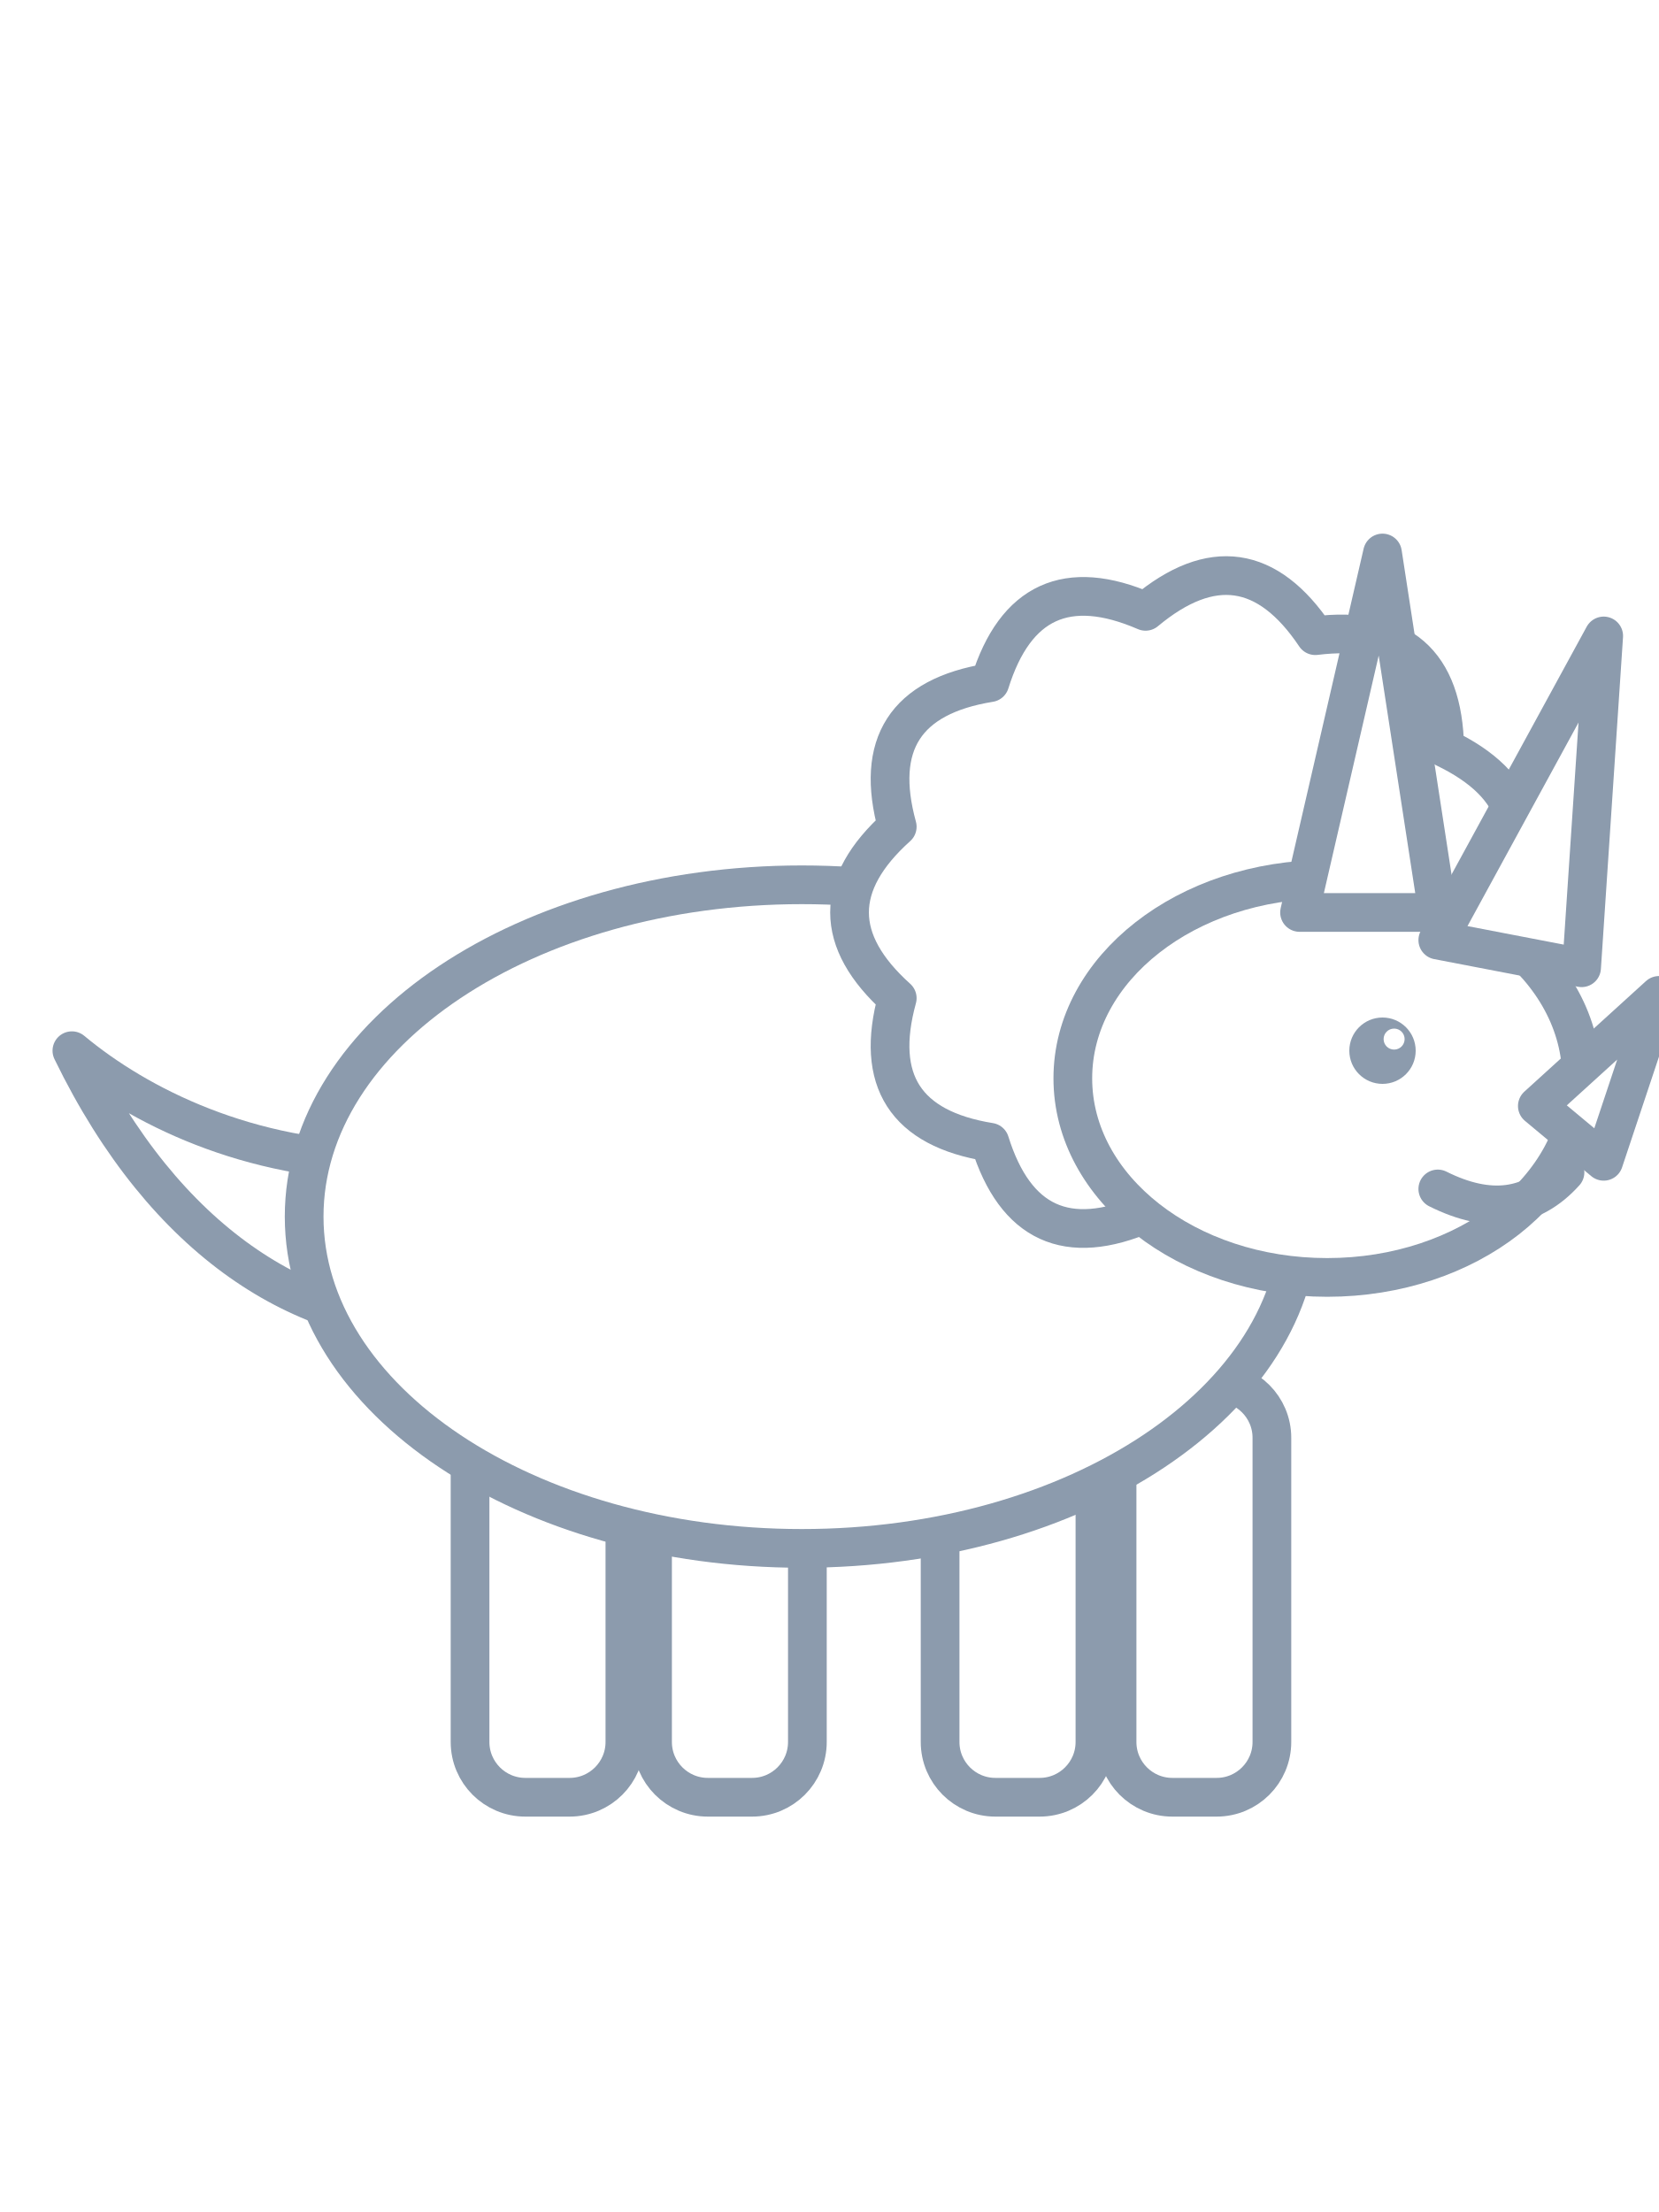
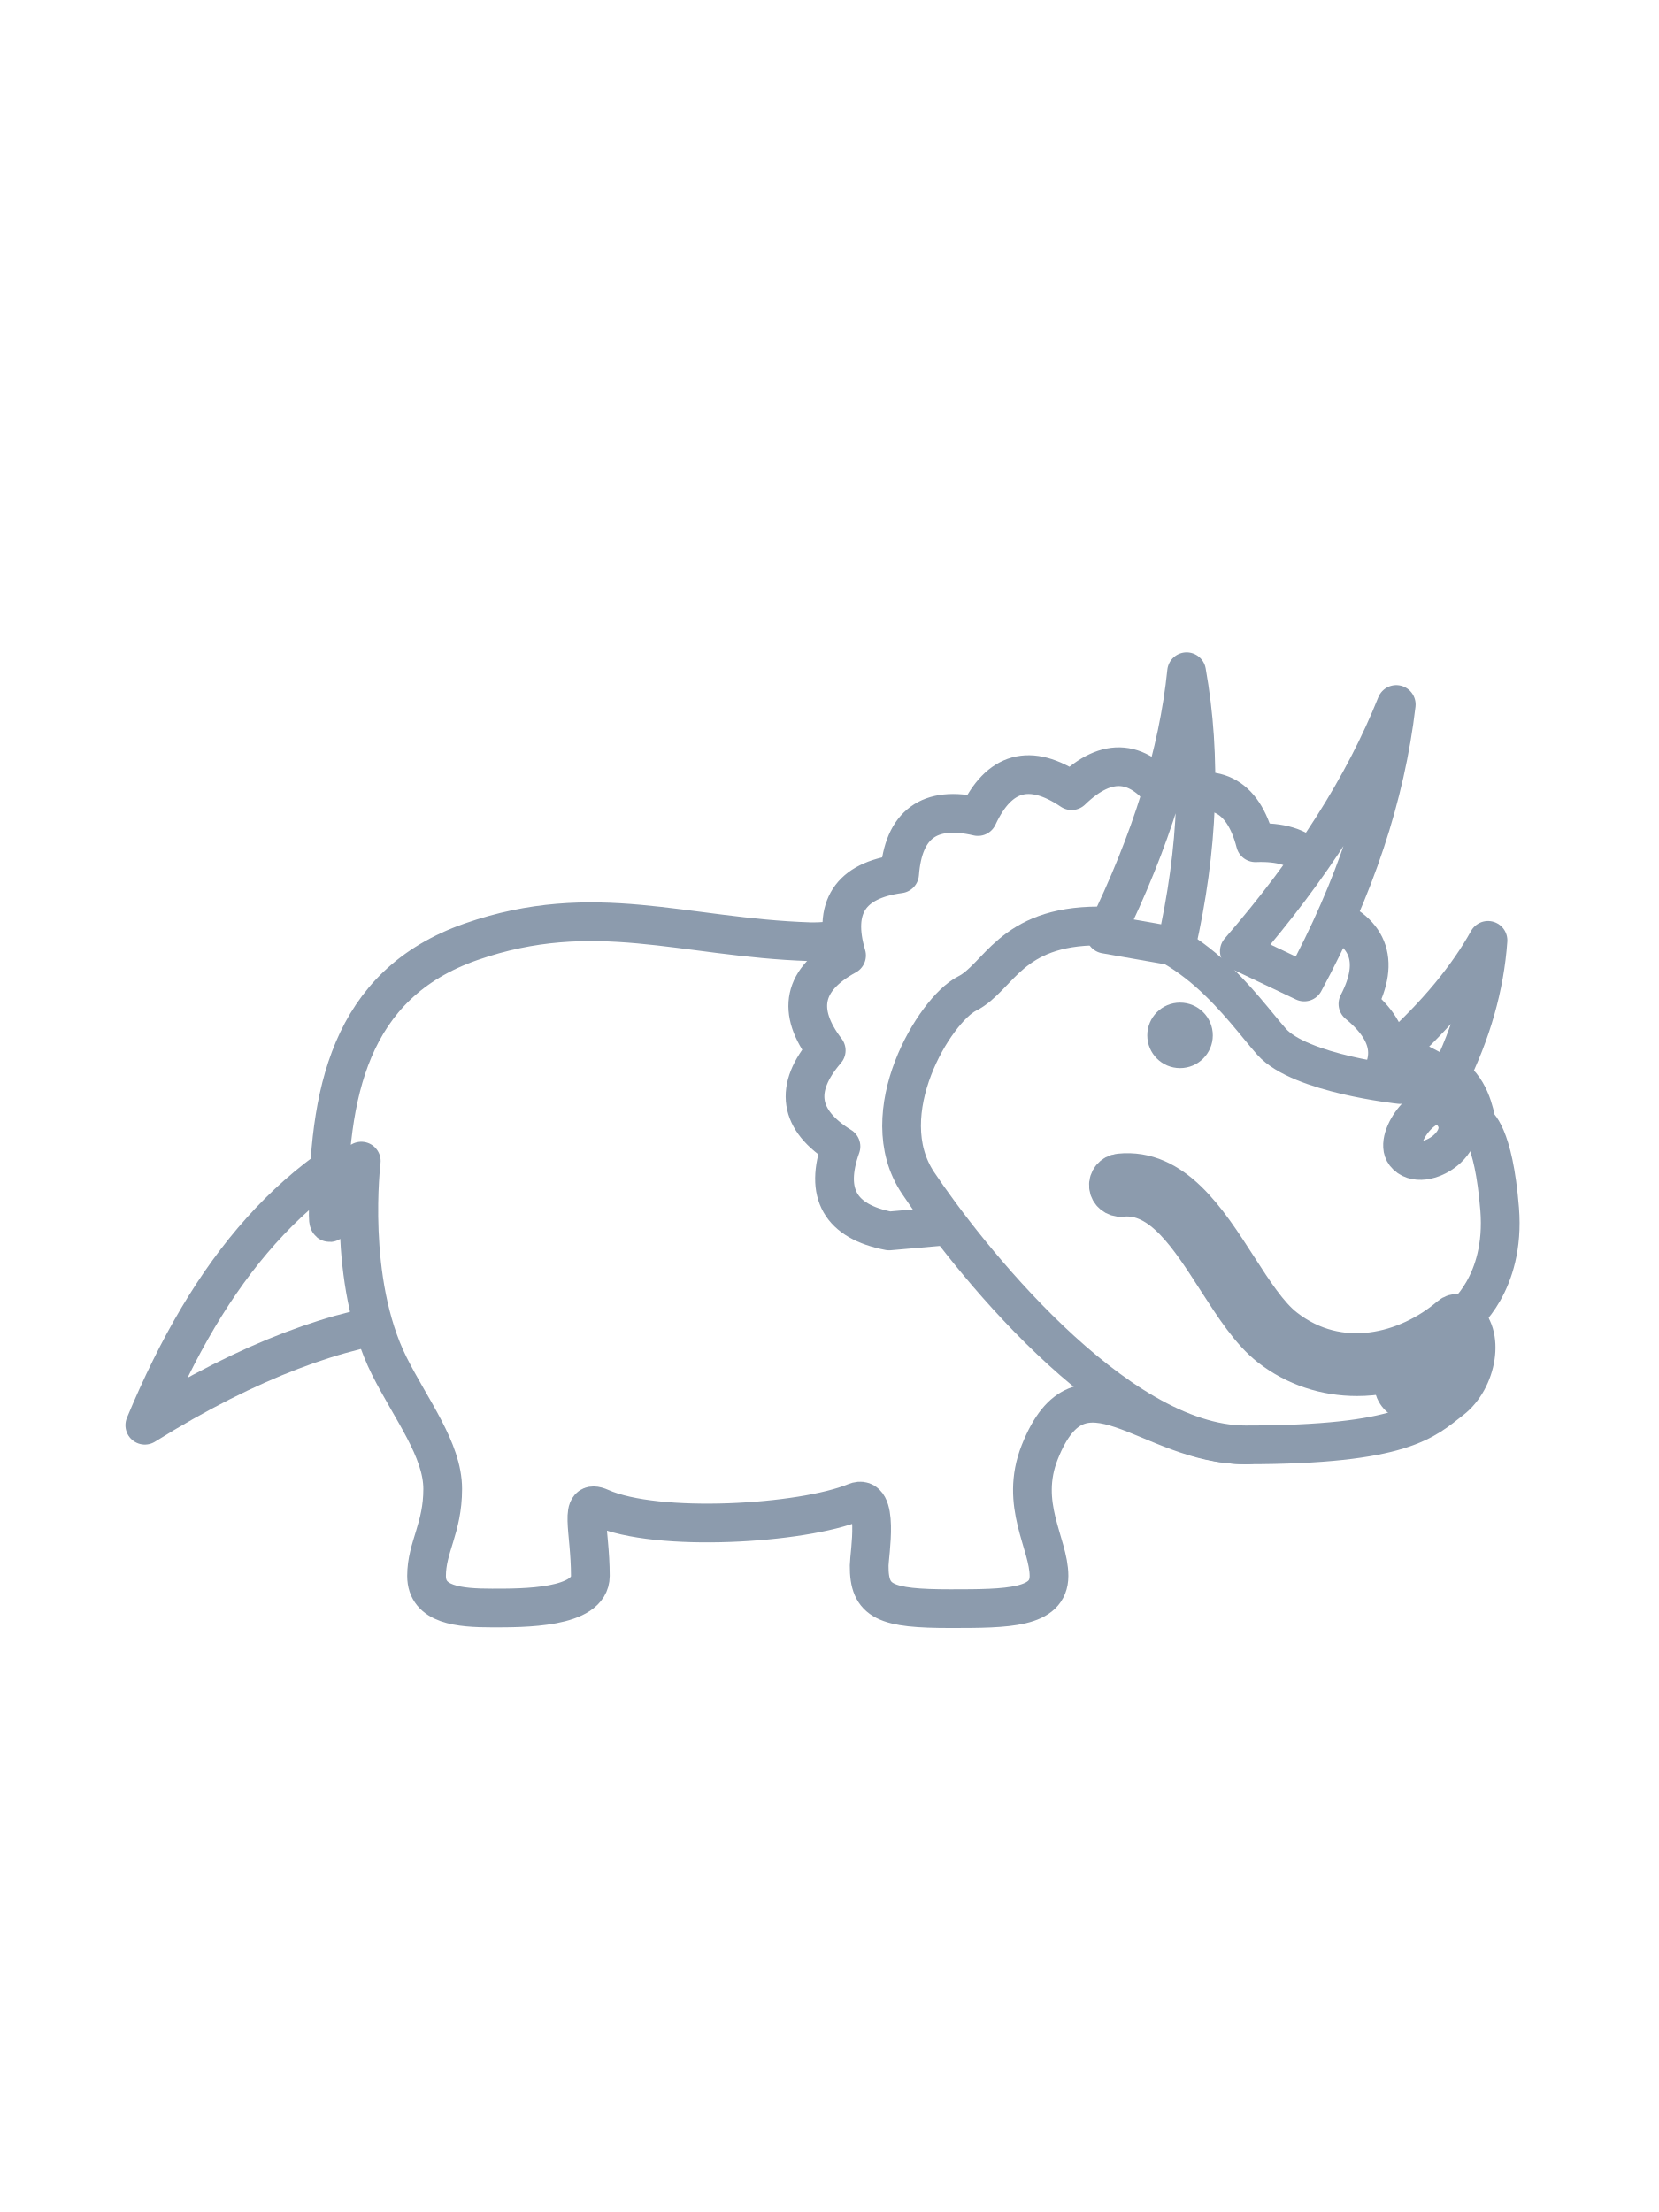
<svg xmlns="http://www.w3.org/2000/svg" width="96" height="128" viewBox="0 0 600 800">
  <defs />
  <rect width="600" height="800" fill="#FFFFFF" />
-   <g fill="#FFFFFF" stroke="#8C9BAD" stroke-width="14" stroke-linejoin="round" stroke-linecap="round">
-     <path d="M140 420 C 90 420, 50 400, 26 380 C 60 450, 110 480, 160 480 Z" />
-     <rect x="170" y="500" width="56" height="150" rx="20" />
-     <rect x="236" y="500" width="56" height="150" rx="20" />
-     <rect x="340" y="500" width="56" height="150" rx="20" />
-     <rect x="404" y="500" width="56" height="150" rx="20" />
-     <ellipse cx="290" cy="440" rx="180" ry="120" />
-     <path d="M540.0 330.0 Q564.3 369.4 522.5 389.5 Q521.7 435.8 475.7 430.1 Q449.9 468.6 414.3 438.9 Q371.8 457.3 358.0 413.1 Q312.2 405.7 324.5 361.0 Q290.0 330.0 324.5 299.0 Q312.2 254.3 358.0 246.9 Q371.8 202.7 414.3 221.1 Q449.9 191.4 475.7 229.9 Q521.7 224.2 522.5 270.5 Q564.3 290.6 540.0 330.0 Z" />
-     <ellipse cx="480" cy="390" rx="92" ry="72" />
-     <path d="M470 330 L 500 200 L 520 330 Z" />
-     <path d="M520 340 L 580 230 L 572 350 Z" />
-     <path d="M556 400 L 600 360 L 580 420 Z" />
-     <circle cx="500" cy="380" r="12" fill="#8C9BAD" stroke="none" />
-     <circle cx="504.2" cy="375.8" r="3.8" fill="#FFFFFF" stroke="none" />
-     <path d="M520 430 Q 548 444 566 424" fill="none" />
+   <g transform="translate(550.00 238.20) scale(-11.8483 11.8483) translate(0.400 -7.000)">
+     <path d="M33 21 C 37 22.5, 39.6 25.6, 41.6 30.4 C 38.4 28.4, 35.6 27.4, 33.4 27.2 Z" fill="#FFFFFF" stroke="#8C9BAD" stroke-width="1.182" stroke-linejoin="round" stroke-linecap="round" />
+     <path d="M13 15.689c1.945-.886 7.032-.006 8.304-.048 3.861-.127 6.58-1.305 10.332 0C35.388 16.946 36 20.327 36 24c0 .816-.465-.9-1.008-1.662 0 0 .451 3.643-.854 6.253-.664 1.328-1.631 2.557-1.631 3.753-.001 1.197.493 1.78.493 2.656 0 .892-1 .98-2 .98-.926 0-3 .02-3-.98 0-1.423.385-2.394-.312-2.083-1.729.771-6.146.5-7.771-.167-.766-.314-.43 1.598-.428 1.932C19.499 35.795 19 36 17 36c-1.741 0-3-.012-3-1s.919-2.179.281-3.781C13 28 11 31 7.999 31 5.031 31 13 15.689 13 15.689z" fill="#FFFFFF" stroke="#8C9BAD" stroke-width="1.182" stroke-linejoin="round" stroke-linecap="round" />
+     <path d="M5.50 23.30 Q3.37 22.48 4.50 20.51 Q2.80 18.99 4.57 17.54 Q3.52 15.52 5.68 14.79 Q5.42 12.53 7.70 12.62 Q8.27 10.41 10.36 11.31 Q11.67 9.44 13.31 11.03 Q15.21 9.75 16.17 11.82 Q18.39 11.30 18.56 13.57 Q20.83 13.87 20.18 16.06 Q22.18 17.15 20.80 18.96 Q22.29 20.69 20.35 21.89 Q21.12 24.04 18.88 24.47 Z" fill="#FFFFFF" stroke="#8C9BAD" stroke-width="1.182" stroke-linejoin="round" stroke-linecap="round" />
+     <path d="M3.29 20s3.045-.326 3.915-1.305c.87-.979 2.556-3.535 5.275-3.535s3.045 1.577 4.024 2.066c.978.49 2.91 3.653 1.496 5.774s-6 8-10 8c-4.84 0-5.485-.764-6.281-1.375-.792-.607-1.051-2.042-.344-2.531 0 0-1.312-1-1.131-3.287.185-2.331.707-2.61.707-2.61s.109-.924.653-1.359C2.148 19.402 3.29 20 3.29 20z" fill="#FFFFFF" stroke="#8C9BAD" stroke-width="1.182" stroke-linejoin="round" stroke-linecap="round" />
+     <path d="M2.691 29.65c.629.132.992-.253.777-1.4-.657.047-1.663-.816-1.663-.816-.327 1.268.012 2.032.886 2.216z" fill="#FFFFFF" stroke="#8C9BAD" stroke-width="1.182" stroke-linejoin="round" stroke-linecap="round" />
+     <path d="M4.601 28.918c-1.148 0-2.333-.432-3.327-1.279-.157-.135-.176-.371-.042-.528.135-.157.372-.177.529-.042 1.306 1.115 3.371 1.657 5.039.354.497-.388.958-1.104 1.446-1.861.912-1.416 1.945-3.033 3.602-2.862.207.02.357.203.337.409-.02.205-.205.353-.409.337-1.212-.127-2.066 1.226-2.9 2.522-.523.812-1.017 1.58-1.614 2.047-.774.604-1.705.903-2.661.903z" fill="#FFFFFF" stroke="#8C9BAD" stroke-width="1.182" stroke-linejoin="round" stroke-linecap="round" />
+     <path d="M1.813 20.74c.611-.543 1.694.891 1.318 1.374-.535.687-2.308-.494-1.318-1.374z" fill="#FFFFFF" stroke="#8C9BAD" stroke-width="1.182" stroke-linejoin="round" stroke-linecap="round" />
+     <circle cx="10" cy="18.5" r="1" fill="#8C9BAD" stroke="none" />
+     <path d="M8.19 15.93 Q4.88 12.11 3.40 8.40 Q3.89 12.58 6.21 16.87 Z" fill="#FFFFFF" stroke="#8C9BAD" stroke-width="1.182" stroke-linejoin="round" stroke-linecap="round" />
+     <path d="M12.28 15.41 Q10.18 11.13 9.80 7.40 Q9.10 11.32 10.12 15.79 Z" fill="#FFFFFF" stroke="#8C9BAD" stroke-width="1.182" stroke-linejoin="round" stroke-linecap="round" />
+     <path d="M3.40 18.98 Q1.54 17.29 0.60 15.60 Q0.75 17.71 1.80 19.82 Z" fill="#FFFFFF" stroke="#8C9BAD" stroke-width="1.182" stroke-linejoin="round" stroke-linecap="round" />
  </g>
</svg>
